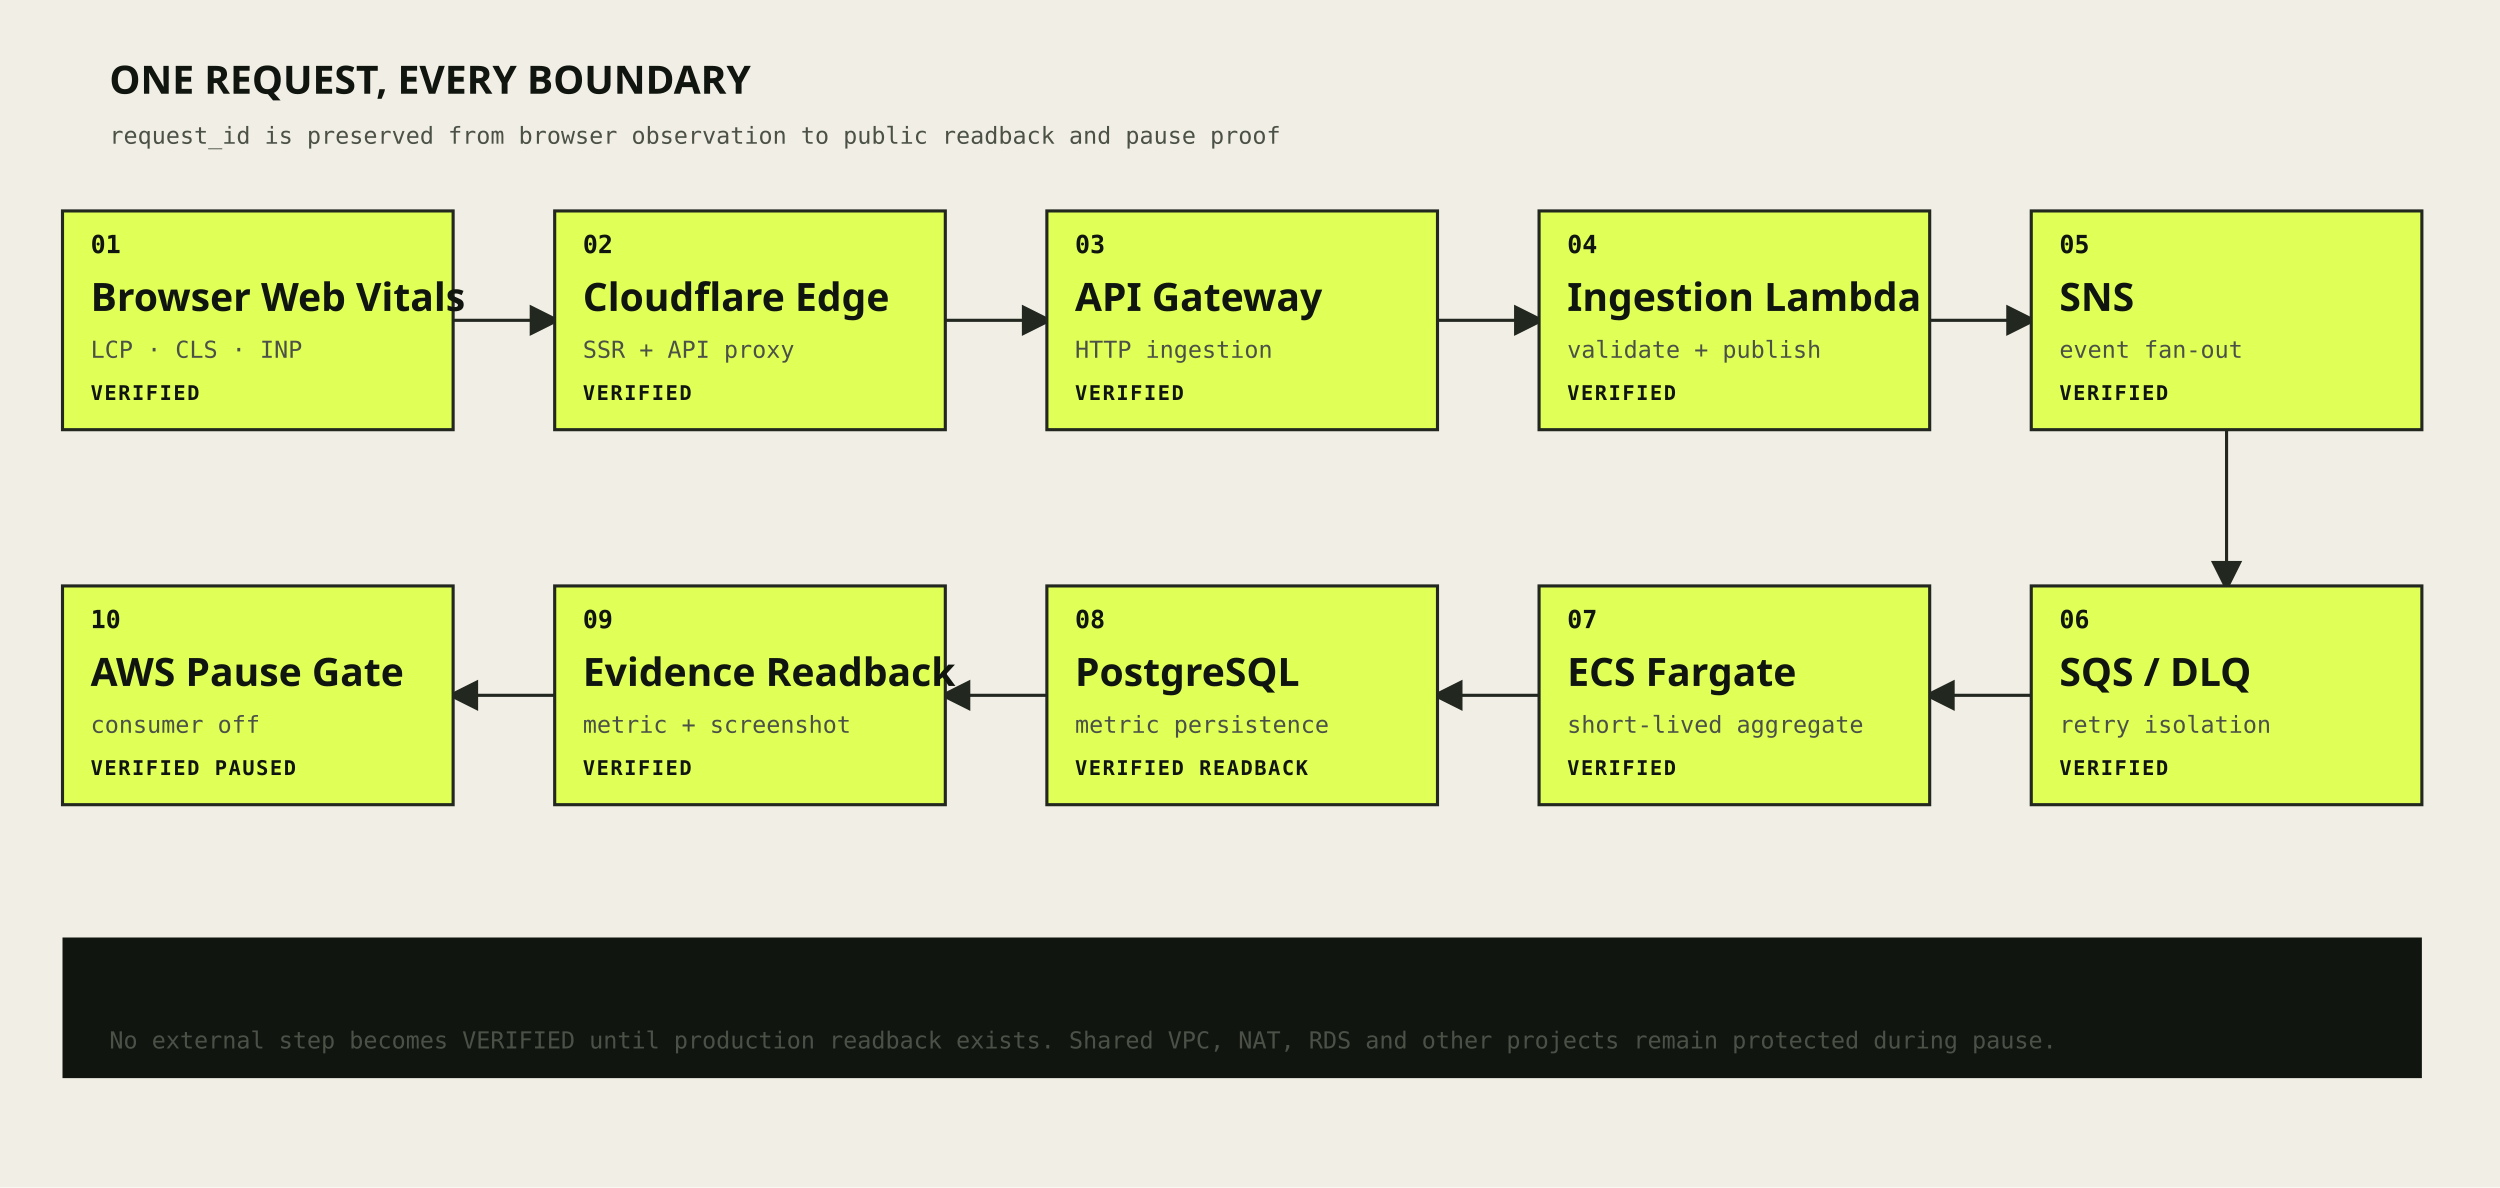
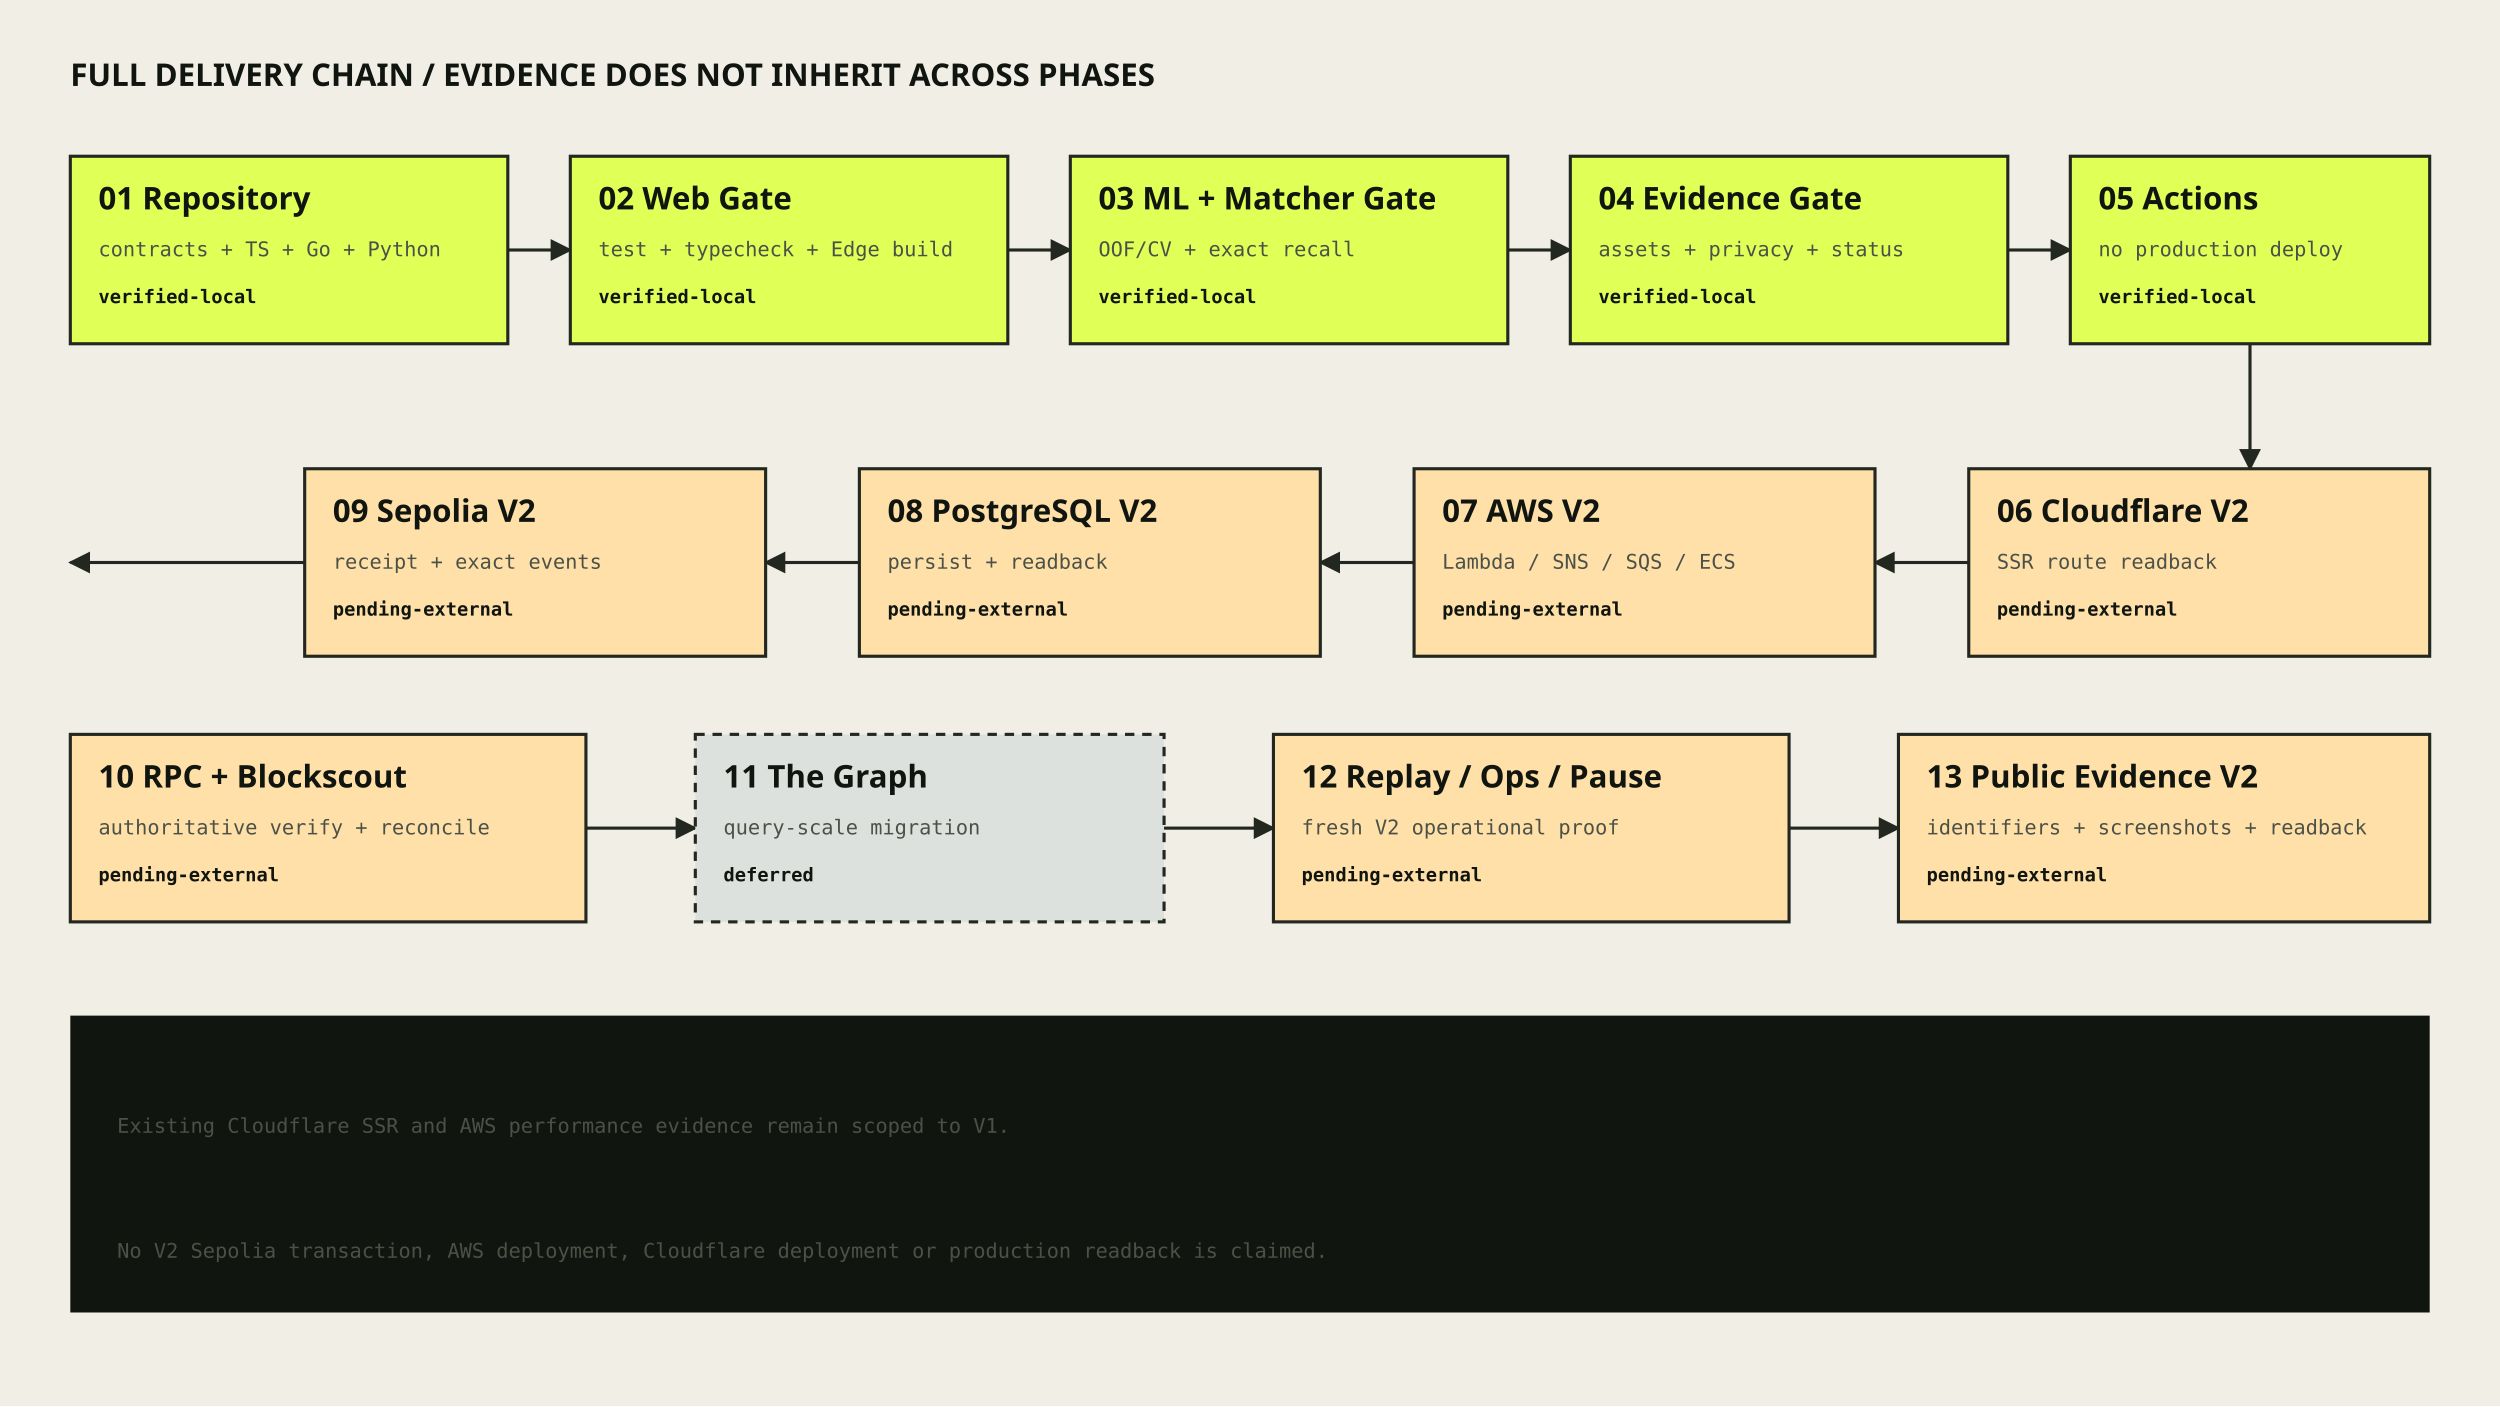
- <svg xmlns="http://www.w3.org/2000/svg" width="1600" height="760" viewBox="0 0 1600 760" role="img" aria-labelledby="title desc">
+ <svg xmlns="http://www.w3.org/2000/svg" width="1600" height="900" viewBox="0 0 1600 900" data-actors="repository|web-gate|ml-matcher-gate|evidence-gate|github-actions|cloudflare|aws|postgresql|sepolia|rpc-blockscout|the-graph|replay-ops-pause|public-evidence" data-lanes="verified-local|pending-external|deferred|v1-production|v2-acceptance" role="img" aria-labelledby="title desc">
  <defs>
-     <marker id="arrow" markerWidth="10" markerHeight="10" refX="8" refY="5" orient="auto">
-       <path d="M0 0l10 5-10 5z" fill="#22271f" />
+     <marker id="a" viewBox="0 0 10 10" refX="9" refY="5" markerWidth="7" markerHeight="7" orient="auto">
+       <path d="M0 0 10 5 0 10z" fill="#22271f" />
    </marker>
-     <style>
-       .box{fill:#fffdf4;stroke:#22271f;stroke-width:2}.verified{fill:#e0ff57}.pending{fill:#ffe0a8}.line{stroke:#22271f;stroke-width:2;fill:none;marker-end:url(#arrow)}
-       .title{font:700 25px sans-serif;fill:#11150f}.detail{font:15px monospace;fill:#4b5147}.num{font:700 16px monospace;fill:#11150f}.label{font:700 13px monospace;fill:#11150f;letter-spacing:1px}
-     </style>
+     <style>.b{fill:#fffdf4;stroke:#22271f;stroke-width:2}.v{fill:#e0ff57}.p{fill:#ffe0a8}.d{fill:#dde1dd;stroke-dasharray:6 5}.a{stroke:#22271f;stroke-width:2;marker-end:url(#a)}.t{fill:#11150f;font:700 20px sans-serif}.x{fill:#4b5147;font:13px monospace}.s{fill:#11150f;font:700 12px monospace}</style>
  </defs>
-   <rect width="1600" height="760" fill="#f1efe5" />
-   <text x="70" y="60" class="title" font-size="34">ONE REQUEST, EVERY BOUNDARY</text>
-   <text x="70" y="92" class="detail">request_id is preserved from browser observation to public readback and pause proof</text>
-   <path class="line" d="M290 205H355" />
-   <path class="line" d="M605 205H670" />
-   <path class="line" d="M920 205H985" />
-   <path class="line" d="M1235 205H1300" />
-   <path class="line" d="M1425 275V375" />
-   <path class="line" d="M1300 445H1235" />
-   <path class="line" d="M985 445H920" />
-   <path class="line" d="M670 445H605" />
-   <path class="line" d="M355 445H290" />
-   <g transform="translate(40 135)">
-     <rect class="box verified" width="250" height="140" />
-     <text x="18" y="27" class="num">01</text>
-     <text x="18" y="64" class="title">Browser Web Vitals</text>
-     <text x="18" y="94" class="detail">LCP · CLS · INP</text>
-     <text x="18" y="121" class="label">VERIFIED</text>
+   <rect width="1600" height="900" fill="#f1efe5" />
+   <text x="45" y="55" class="t" font-size="32">FULL DELIVERY CHAIN / EVIDENCE DOES NOT INHERIT ACROSS PHASES</text>
+   <g transform="translate(45 100)">
+     <rect class="b v" width="280" height="120" />
+     <text x="18" y="34" class="t">01 Repository</text>
+     <text x="18" y="64" class="x">contracts + TS + Go + Python</text>
+     <text x="18" y="94" class="s">verified-local</text>
  </g>
-   <g transform="translate(355 135)">
-     <rect class="box verified" width="250" height="140" />
-     <text x="18" y="27" class="num">02</text>
-     <text x="18" y="64" class="title">Cloudflare Edge</text>
-     <text x="18" y="94" class="detail">SSR + API proxy</text>
-     <text x="18" y="121" class="label">VERIFIED</text>
+   <path class="a" d="M325 160H365" />
+   <g transform="translate(365 100)">
+     <rect class="b v" width="280" height="120" />
+     <text x="18" y="34" class="t">02 Web Gate</text>
+     <text x="18" y="64" class="x">test + typecheck + Edge build</text>
+     <text x="18" y="94" class="s">verified-local</text>
  </g>
-   <g transform="translate(670 135)">
-     <rect class="box verified" width="250" height="140" />
-     <text x="18" y="27" class="num">03</text>
-     <text x="18" y="64" class="title">API Gateway</text>
-     <text x="18" y="94" class="detail">HTTP ingestion</text>
-     <text x="18" y="121" class="label">VERIFIED</text>
+   <path class="a" d="M645 160H685" />
+   <g transform="translate(685 100)">
+     <rect class="b v" width="280" height="120" />
+     <text x="18" y="34" class="t">03 ML + Matcher Gate</text>
+     <text x="18" y="64" class="x">OOF/CV + exact recall</text>
+     <text x="18" y="94" class="s">verified-local</text>
  </g>
-   <g transform="translate(985 135)">
-     <rect class="box verified" width="250" height="140" />
-     <text x="18" y="27" class="num">04</text>
-     <text x="18" y="64" class="title">Ingestion Lambda</text>
-     <text x="18" y="94" class="detail">validate + publish</text>
-     <text x="18" y="121" class="label">VERIFIED</text>
+   <path class="a" d="M965 160H1005" />
+   <g transform="translate(1005 100)">
+     <rect class="b v" width="280" height="120" />
+     <text x="18" y="34" class="t">04 Evidence Gate</text>
+     <text x="18" y="64" class="x">assets + privacy + status</text>
+     <text x="18" y="94" class="s">verified-local</text>
  </g>
-   <g transform="translate(1300 135)">
-     <rect class="box verified" width="250" height="140" />
-     <text x="18" y="27" class="num">05</text>
-     <text x="18" y="64" class="title">SNS</text>
-     <text x="18" y="94" class="detail">event fan-out</text>
-     <text x="18" y="121" class="label">VERIFIED</text>
+   <path class="a" d="M1285 160H1325" />
+   <g transform="translate(1325 100)">
+     <rect class="b v" width="230" height="120" />
+     <text x="18" y="34" class="t">05 Actions</text>
+     <text x="18" y="64" class="x">no production deploy</text>
+     <text x="18" y="94" class="s">verified-local</text>
  </g>
-   <g transform="translate(1300 375)">
-     <rect class="box verified" width="250" height="140" />
-     <text x="18" y="27" class="num">06</text>
-     <text x="18" y="64" class="title">SQS / DLQ</text>
-     <text x="18" y="94" class="detail">retry isolation</text>
-     <text x="18" y="121" class="label">VERIFIED</text>
+   <path class="a" d="M1440 220V300" />
+   <g transform="translate(1260 300)">
+     <rect class="b p" width="295" height="120" />
+     <text x="18" y="34" class="t">06 Cloudflare V2</text>
+     <text x="18" y="64" class="x">SSR route readback</text>
+     <text x="18" y="94" class="s">pending-external</text>
  </g>
-   <g transform="translate(985 375)">
-     <rect class="box verified" width="250" height="140" />
-     <text x="18" y="27" class="num">07</text>
-     <text x="18" y="64" class="title">ECS Fargate</text>
-     <text x="18" y="94" class="detail">short-lived aggregate</text>
-     <text x="18" y="121" class="label">VERIFIED</text>
+   <path class="a" d="M1260 360H1200" />
+   <g transform="translate(905 300)">
+     <rect class="b p" width="295" height="120" />
+     <text x="18" y="34" class="t">07 AWS V2</text>
+     <text x="18" y="64" class="x">Lambda / SNS / SQS / ECS</text>
+     <text x="18" y="94" class="s">pending-external</text>
  </g>
-   <g transform="translate(670 375)">
-     <rect class="box verified" width="250" height="140" />
-     <text x="18" y="27" class="num">08</text>
-     <text x="18" y="64" class="title">PostgreSQL</text>
-     <text x="18" y="94" class="detail">metric persistence</text>
-     <text x="18" y="121" class="label">VERIFIED READBACK</text>
+   <path class="a" d="M905 360H845" />
+   <g transform="translate(550 300)">
+     <rect class="b p" width="295" height="120" />
+     <text x="18" y="34" class="t">08 PostgreSQL V2</text>
+     <text x="18" y="64" class="x">persist + readback</text>
+     <text x="18" y="94" class="s">pending-external</text>
  </g>
-   <g transform="translate(355 375)">
-     <rect class="box verified" width="250" height="140" />
-     <text x="18" y="27" class="num">09</text>
-     <text x="18" y="64" class="title">Evidence Readback</text>
-     <text x="18" y="94" class="detail">metric + screenshot</text>
-     <text x="18" y="121" class="label">VERIFIED</text>
+   <path class="a" d="M550 360H490" />
+   <g transform="translate(195 300)">
+     <rect class="b p" width="295" height="120" />
+     <text x="18" y="34" class="t">09 Sepolia V2</text>
+     <text x="18" y="64" class="x">receipt + exact events</text>
+     <text x="18" y="94" class="s">pending-external</text>
  </g>
-   <g transform="translate(40 375)">
-     <rect class="box verified" width="250" height="140" />
-     <text x="18" y="27" class="num">10</text>
-     <text x="18" y="64" class="title">AWS Pause Gate</text>
-     <text x="18" y="94" class="detail">consumer off</text>
-     <text x="18" y="121" class="label">VERIFIED PAUSED</text>
+   <path class="a" d="M195 360H45" />
+   <g transform="translate(45 470)">
+     <rect class="b p" width="330" height="120" />
+     <text x="18" y="34" class="t">10 RPC + Blockscout</text>
+     <text x="18" y="64" class="x">authoritative verify + reconcile</text>
+     <text x="18" y="94" class="s">pending-external</text>
  </g>
-   <rect x="40" y="600" width="1510" height="90" fill="#11150f" />
-   <text x="70" y="638" fill="#e0ff57" class="label">ACCEPTANCE RULE</text>
-   <text x="70" y="671" fill="#f1efe5" class="detail">No external step becomes VERIFIED until production readback exists. Shared VPC, NAT, RDS and other projects remain protected during pause.</text>
+   <path class="a" d="M375 530H445" />
+   <g transform="translate(445 470)">
+     <rect class="b d" width="300" height="120" />
+     <text x="18" y="34" class="t">11 The Graph</text>
+     <text x="18" y="64" class="x">query-scale migration</text>
+     <text x="18" y="94" class="s">deferred</text>
+   </g>
+   <path class="a" d="M745 530H815" />
+   <g transform="translate(815 470)">
+     <rect class="b p" width="330" height="120" />
+     <text x="18" y="34" class="t">12 Replay / Ops / Pause</text>
+     <text x="18" y="64" class="x">fresh V2 operational proof</text>
+     <text x="18" y="94" class="s">pending-external</text>
+   </g>
+   <path class="a" d="M1145 530H1215" />
+   <g transform="translate(1215 470)">
+     <rect class="b p" width="340" height="120" />
+     <text x="18" y="34" class="t">13 Public Evidence V2</text>
+     <text x="18" y="64" class="x">identifiers + screenshots + readback</text>
+     <text x="18" y="94" class="s">pending-external</text>
+   </g>
+   <rect x="45" y="650" width="1510" height="190" fill="#11150f" />
+   <text x="75" y="695" fill="#e0ff57" class="s">V1 VERIFIED-PRODUCTION</text>
+   <text x="75" y="725" fill="#f1efe5" class="x">Existing Cloudflare SSR and AWS performance evidence remain scoped to V1.</text>
+   <text x="75" y="775" fill="#ffb454" class="s">V2 ACCEPTANCE RULE</text>
+   <text x="75" y="805" fill="#f1efe5" class="x">No V2 Sepolia transaction, AWS deployment, Cloudflare deployment or production readback is claimed.</text>
</svg>
